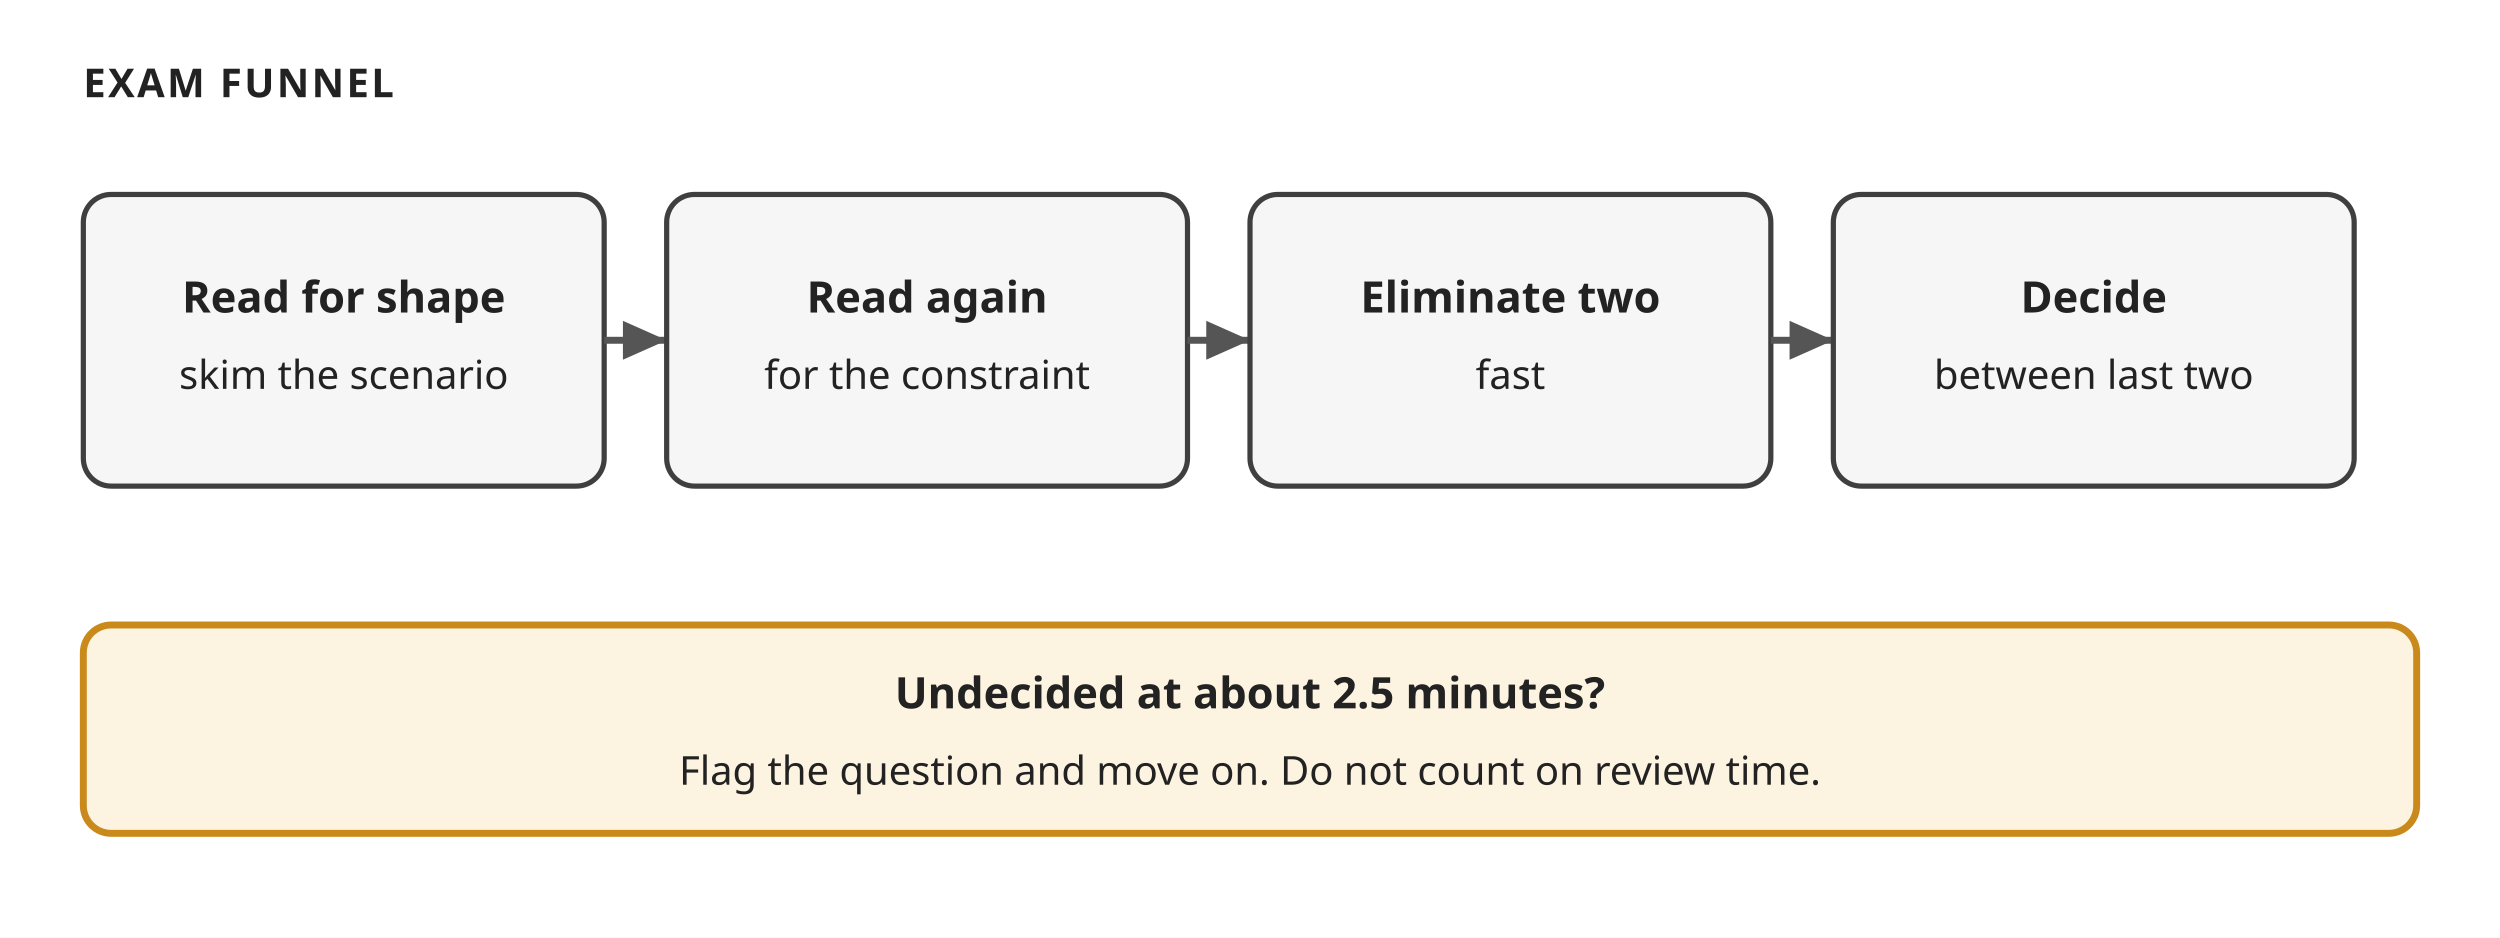
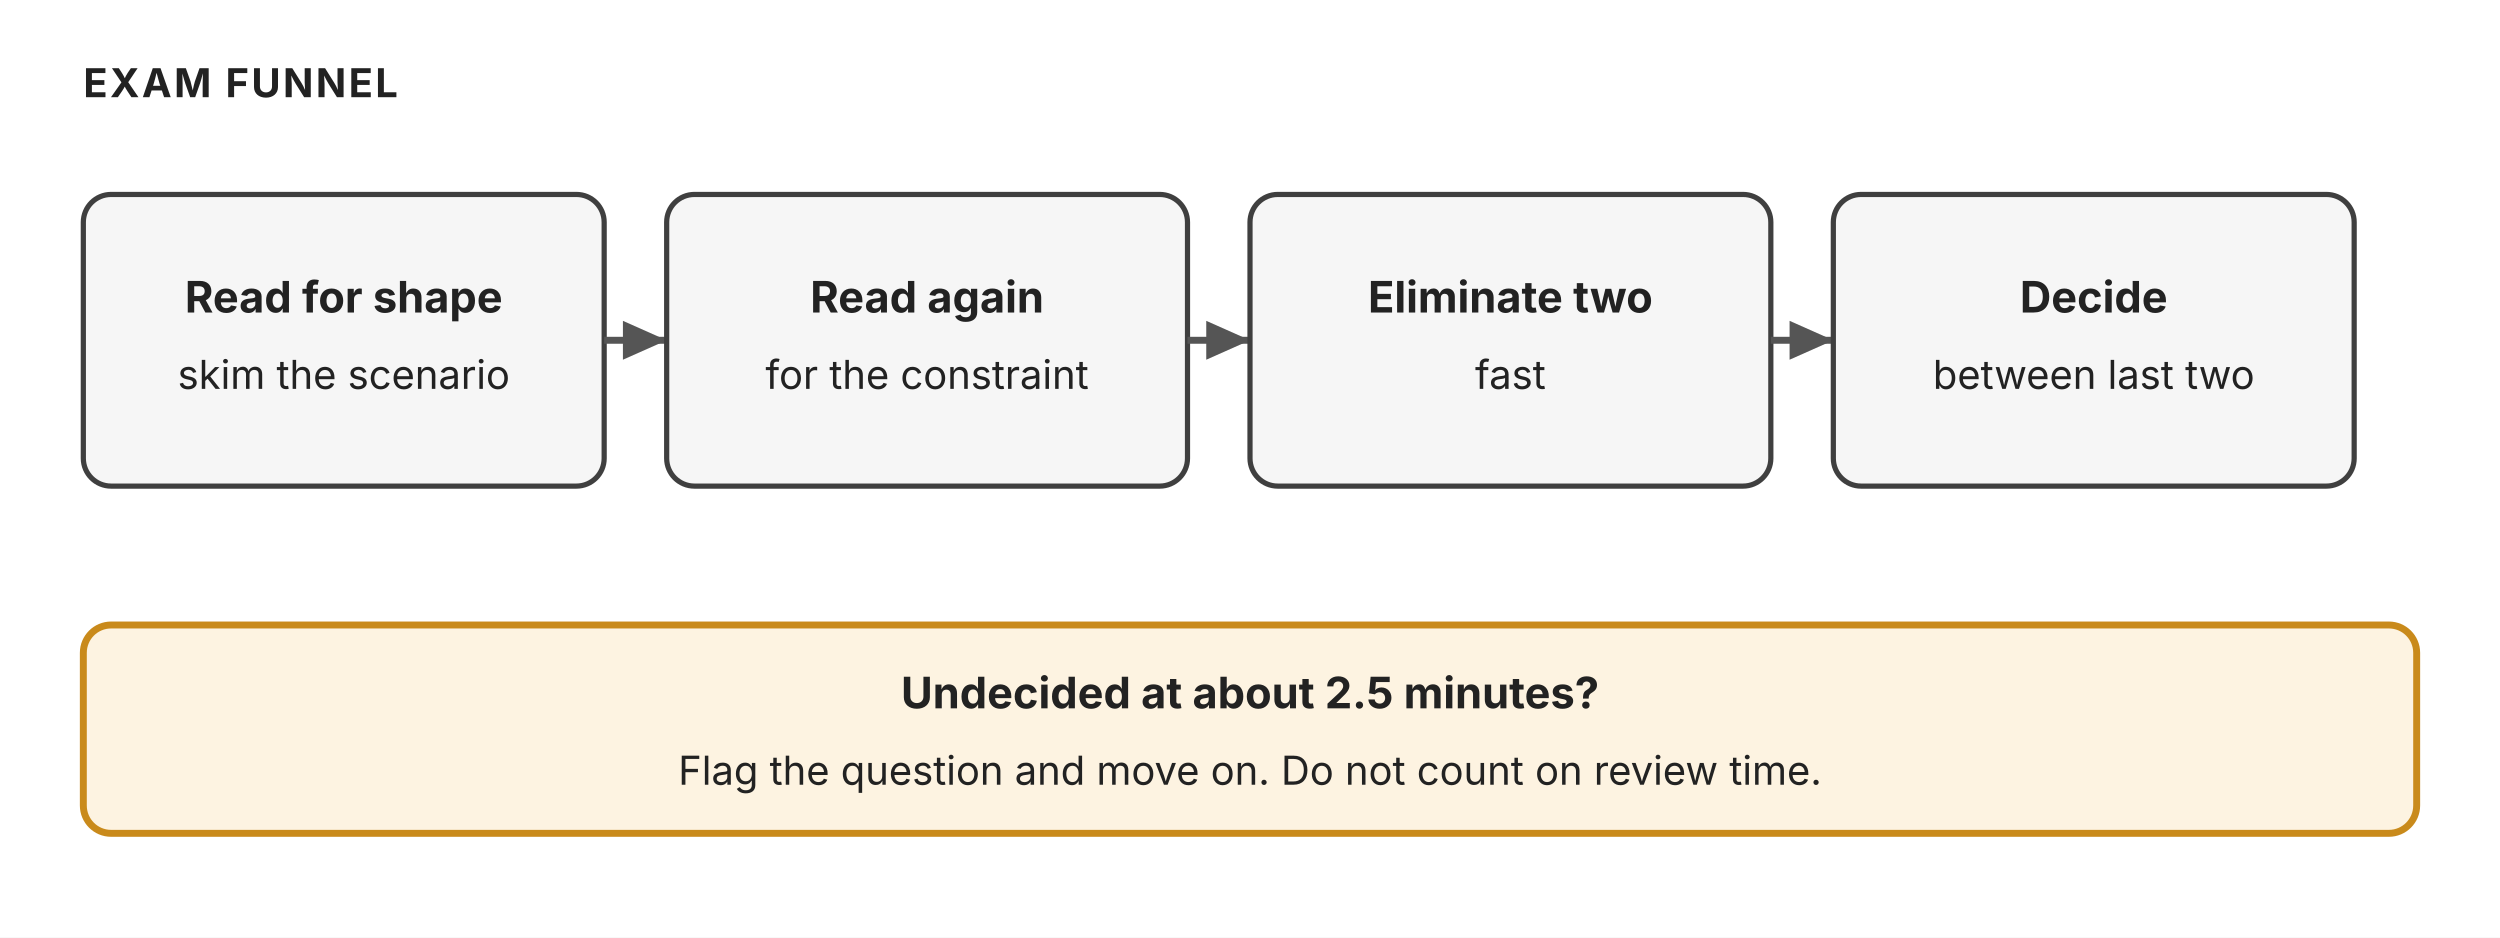
<svg xmlns="http://www.w3.org/2000/svg" width="720" height="270" viewBox="0 0 720 270" role="img" aria-label="Exam-day funnel: read for shape, read for the constraint, eliminate two, decide; flag at 2.5 minutes">
-   <style>text{font-family:'Trebuchet MS', Verdana, sans-serif;fill:#222222;}</style>
+   <style>text{font-family:"Anthropic Sans",Inter,"Source Sans 3","IBM Plex Sans",sans-serif;fill:#222222}</style>
  <rect width="720" height="270" fill="#ffffff" />
  <defs>
    <marker id="ar" viewBox="0 0 10 10" refX="9" refY="5" markerWidth="7" markerHeight="7" orient="auto-start-reverse">
      <path d="M 0 1 L 9 5 L 0 9 z" fill="#555555" />
    </marker>
  </defs>
  <text x="24" y="28" font-size="11.5" fill="#555555" text-anchor="start" font-weight="700" letter-spacing="0.06em">EXAM FUNNEL</text>
  <rect x="24" y="56" width="150" height="84" rx="8" fill="#f6f6f6" stroke="#3f3f3f" stroke-width="1.5" />
  <text x="99" y="90" font-size="12.5" fill="#222222" text-anchor="middle" font-weight="700">Read for shape</text>
  <text x="99" y="112" font-size="11.5" fill="#555555" text-anchor="middle">skim the scenario</text>
  <line x1="174" y1="98" x2="192" y2="98" stroke="#555555" stroke-width="2" marker-end="url(#ar)" />
  <rect x="192" y="56" width="150" height="84" rx="8" fill="#f6f6f6" stroke="#3f3f3f" stroke-width="1.5" />
  <text x="267" y="90" font-size="12.5" fill="#222222" text-anchor="middle" font-weight="700">Read again</text>
  <text x="267" y="112" font-size="11.5" fill="#555555" text-anchor="middle">for the constraint</text>
  <line x1="342" y1="98" x2="360" y2="98" stroke="#555555" stroke-width="2" marker-end="url(#ar)" />
  <rect x="360" y="56" width="150" height="84" rx="8" fill="#f6f6f6" stroke="#3f3f3f" stroke-width="1.5" />
  <text x="435" y="90" font-size="12.5" fill="#222222" text-anchor="middle" font-weight="700">Eliminate two</text>
  <text x="435" y="112" font-size="11.5" fill="#555555" text-anchor="middle">fast</text>
  <line x1="510" y1="98" x2="528" y2="98" stroke="#555555" stroke-width="2" marker-end="url(#ar)" />
  <rect x="528" y="56" width="150" height="84" rx="8" fill="#f6f6f6" stroke="#3f3f3f" stroke-width="1.5" />
  <text x="603" y="90" font-size="12.5" fill="#222222" text-anchor="middle" font-weight="700">Decide</text>
  <text x="603" y="112" font-size="11.5" fill="#555555" text-anchor="middle">between last two</text>
  <rect x="24" y="180" width="672" height="60" rx="8" fill=" #fdf3e1" stroke="#c98a1b" stroke-width="2" />
  <text x="360" y="204" font-size="12.5" fill="#222222" text-anchor="middle" font-weight="700">Undecided at about 2.5 minutes?</text>
  <text x="360" y="226" font-size="11.5" fill="#555555" text-anchor="middle">Flag the question and move on. Do not count on review time.</text>
</svg>
